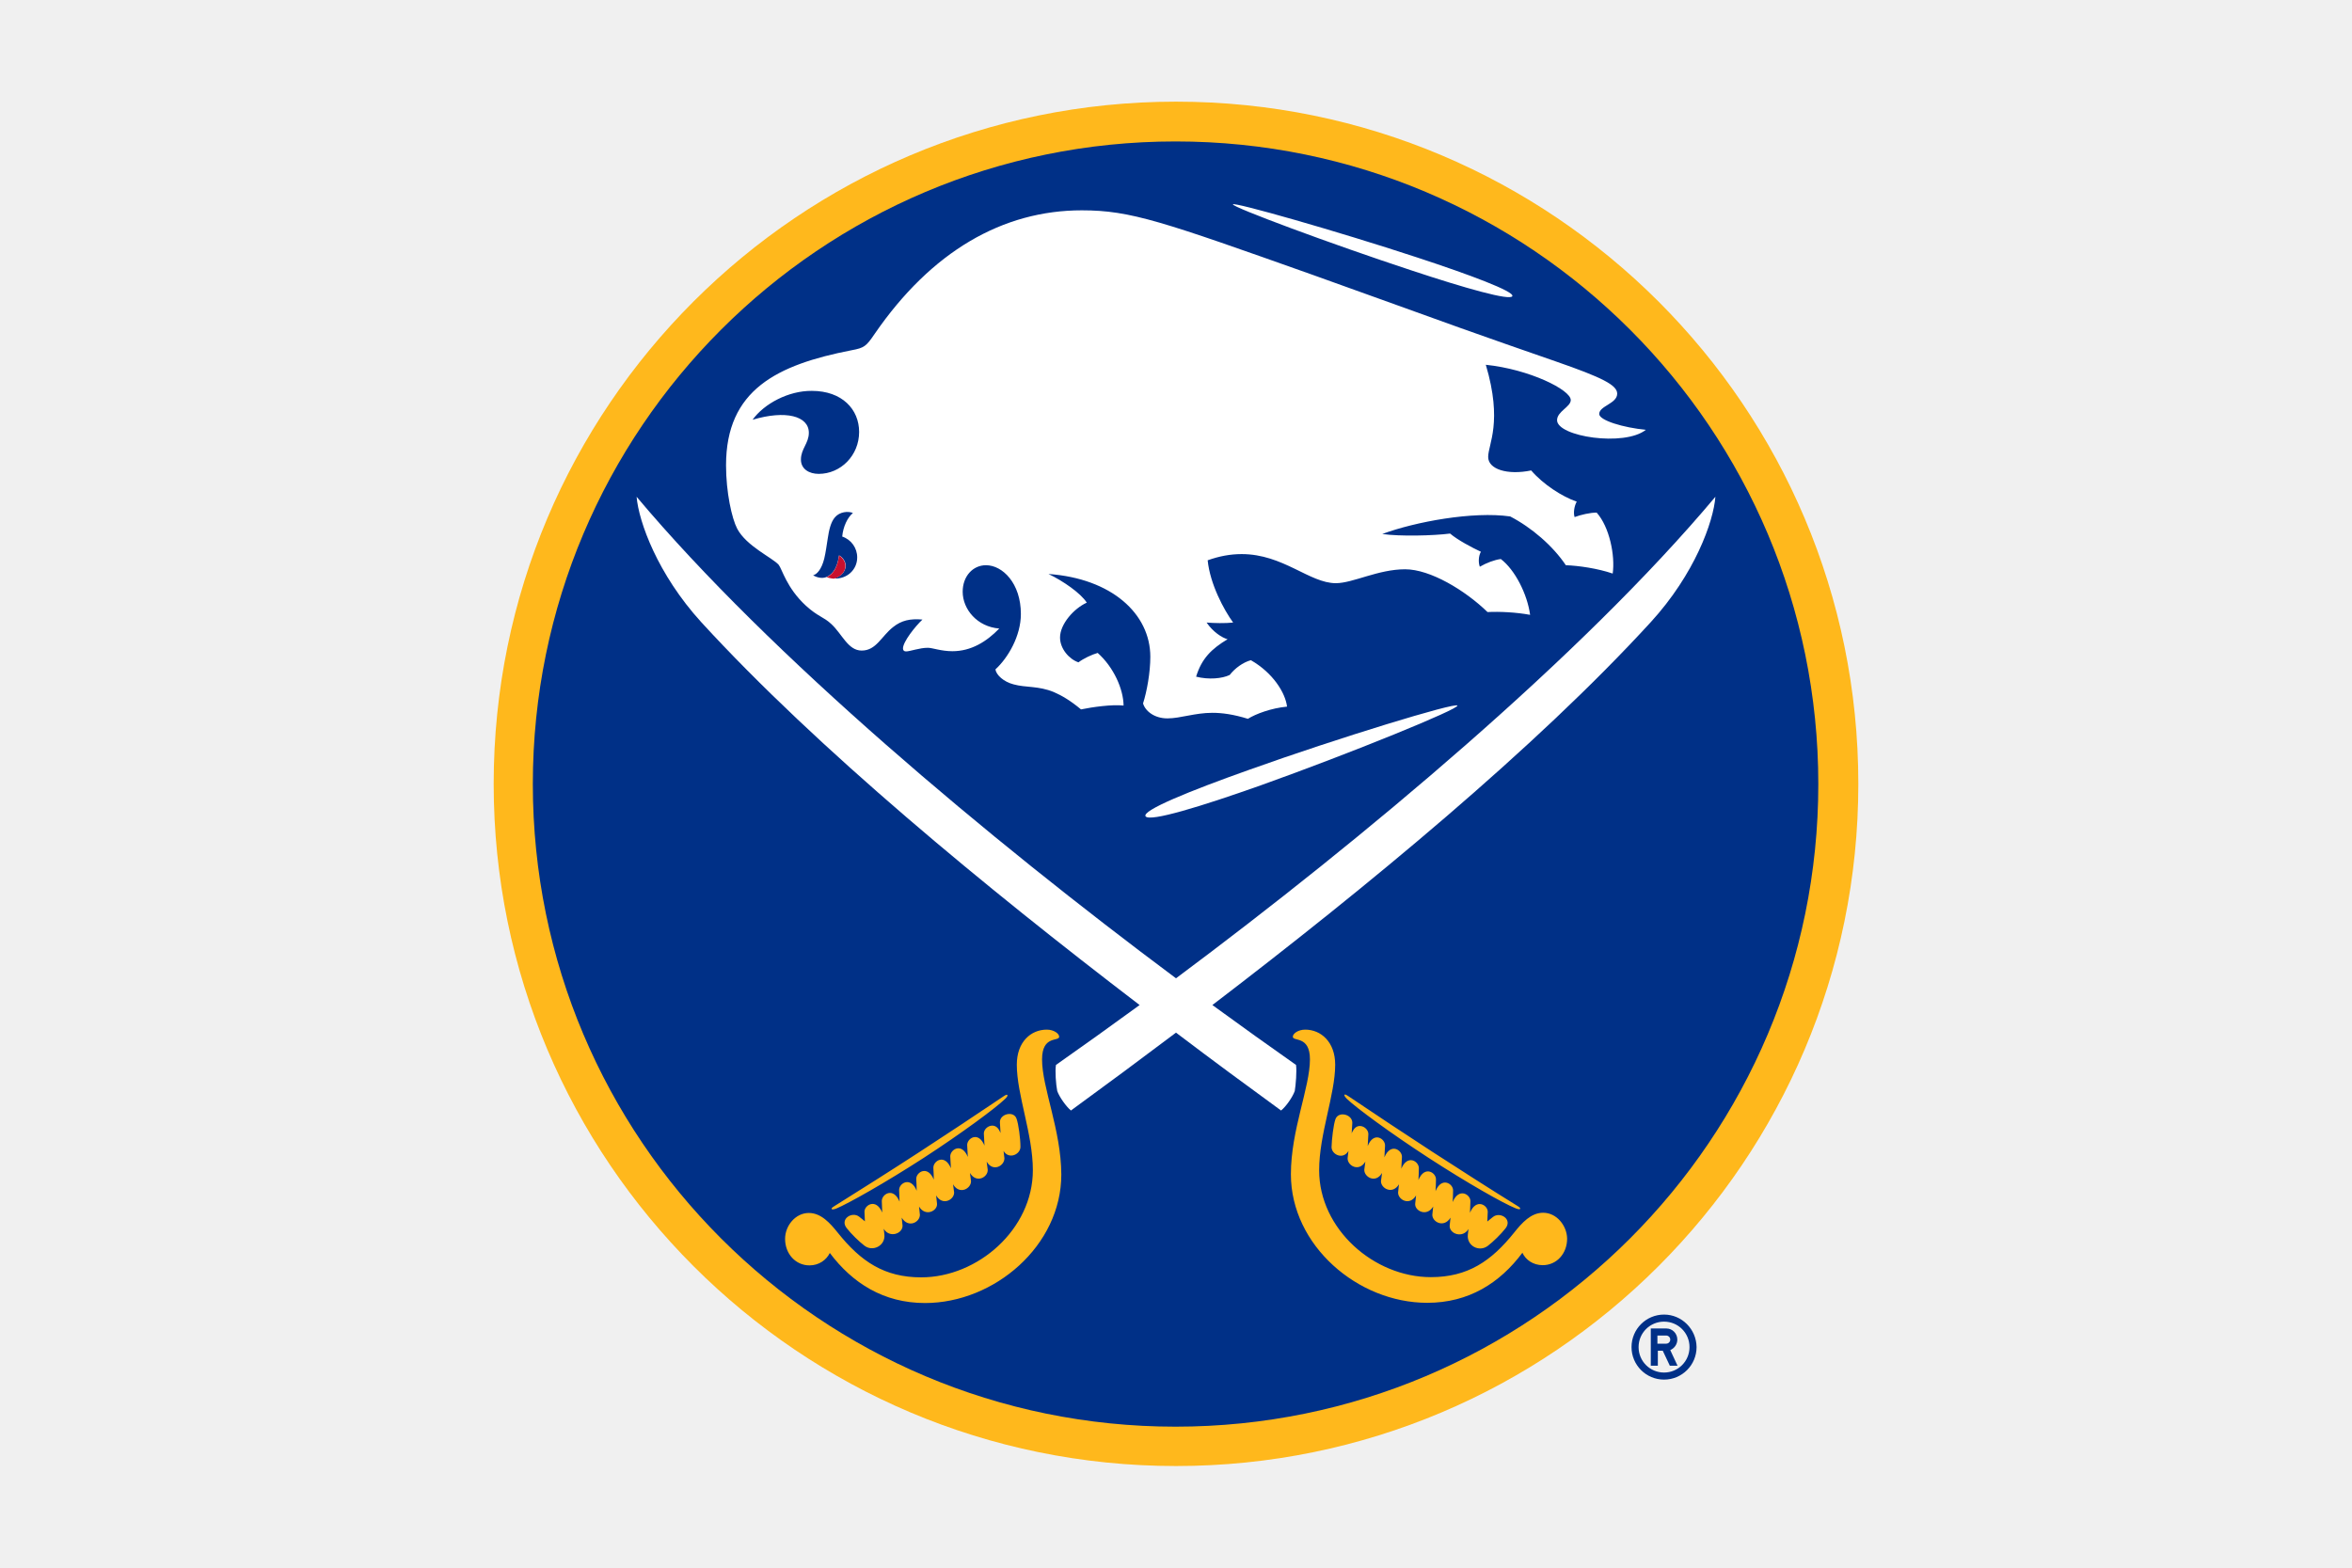
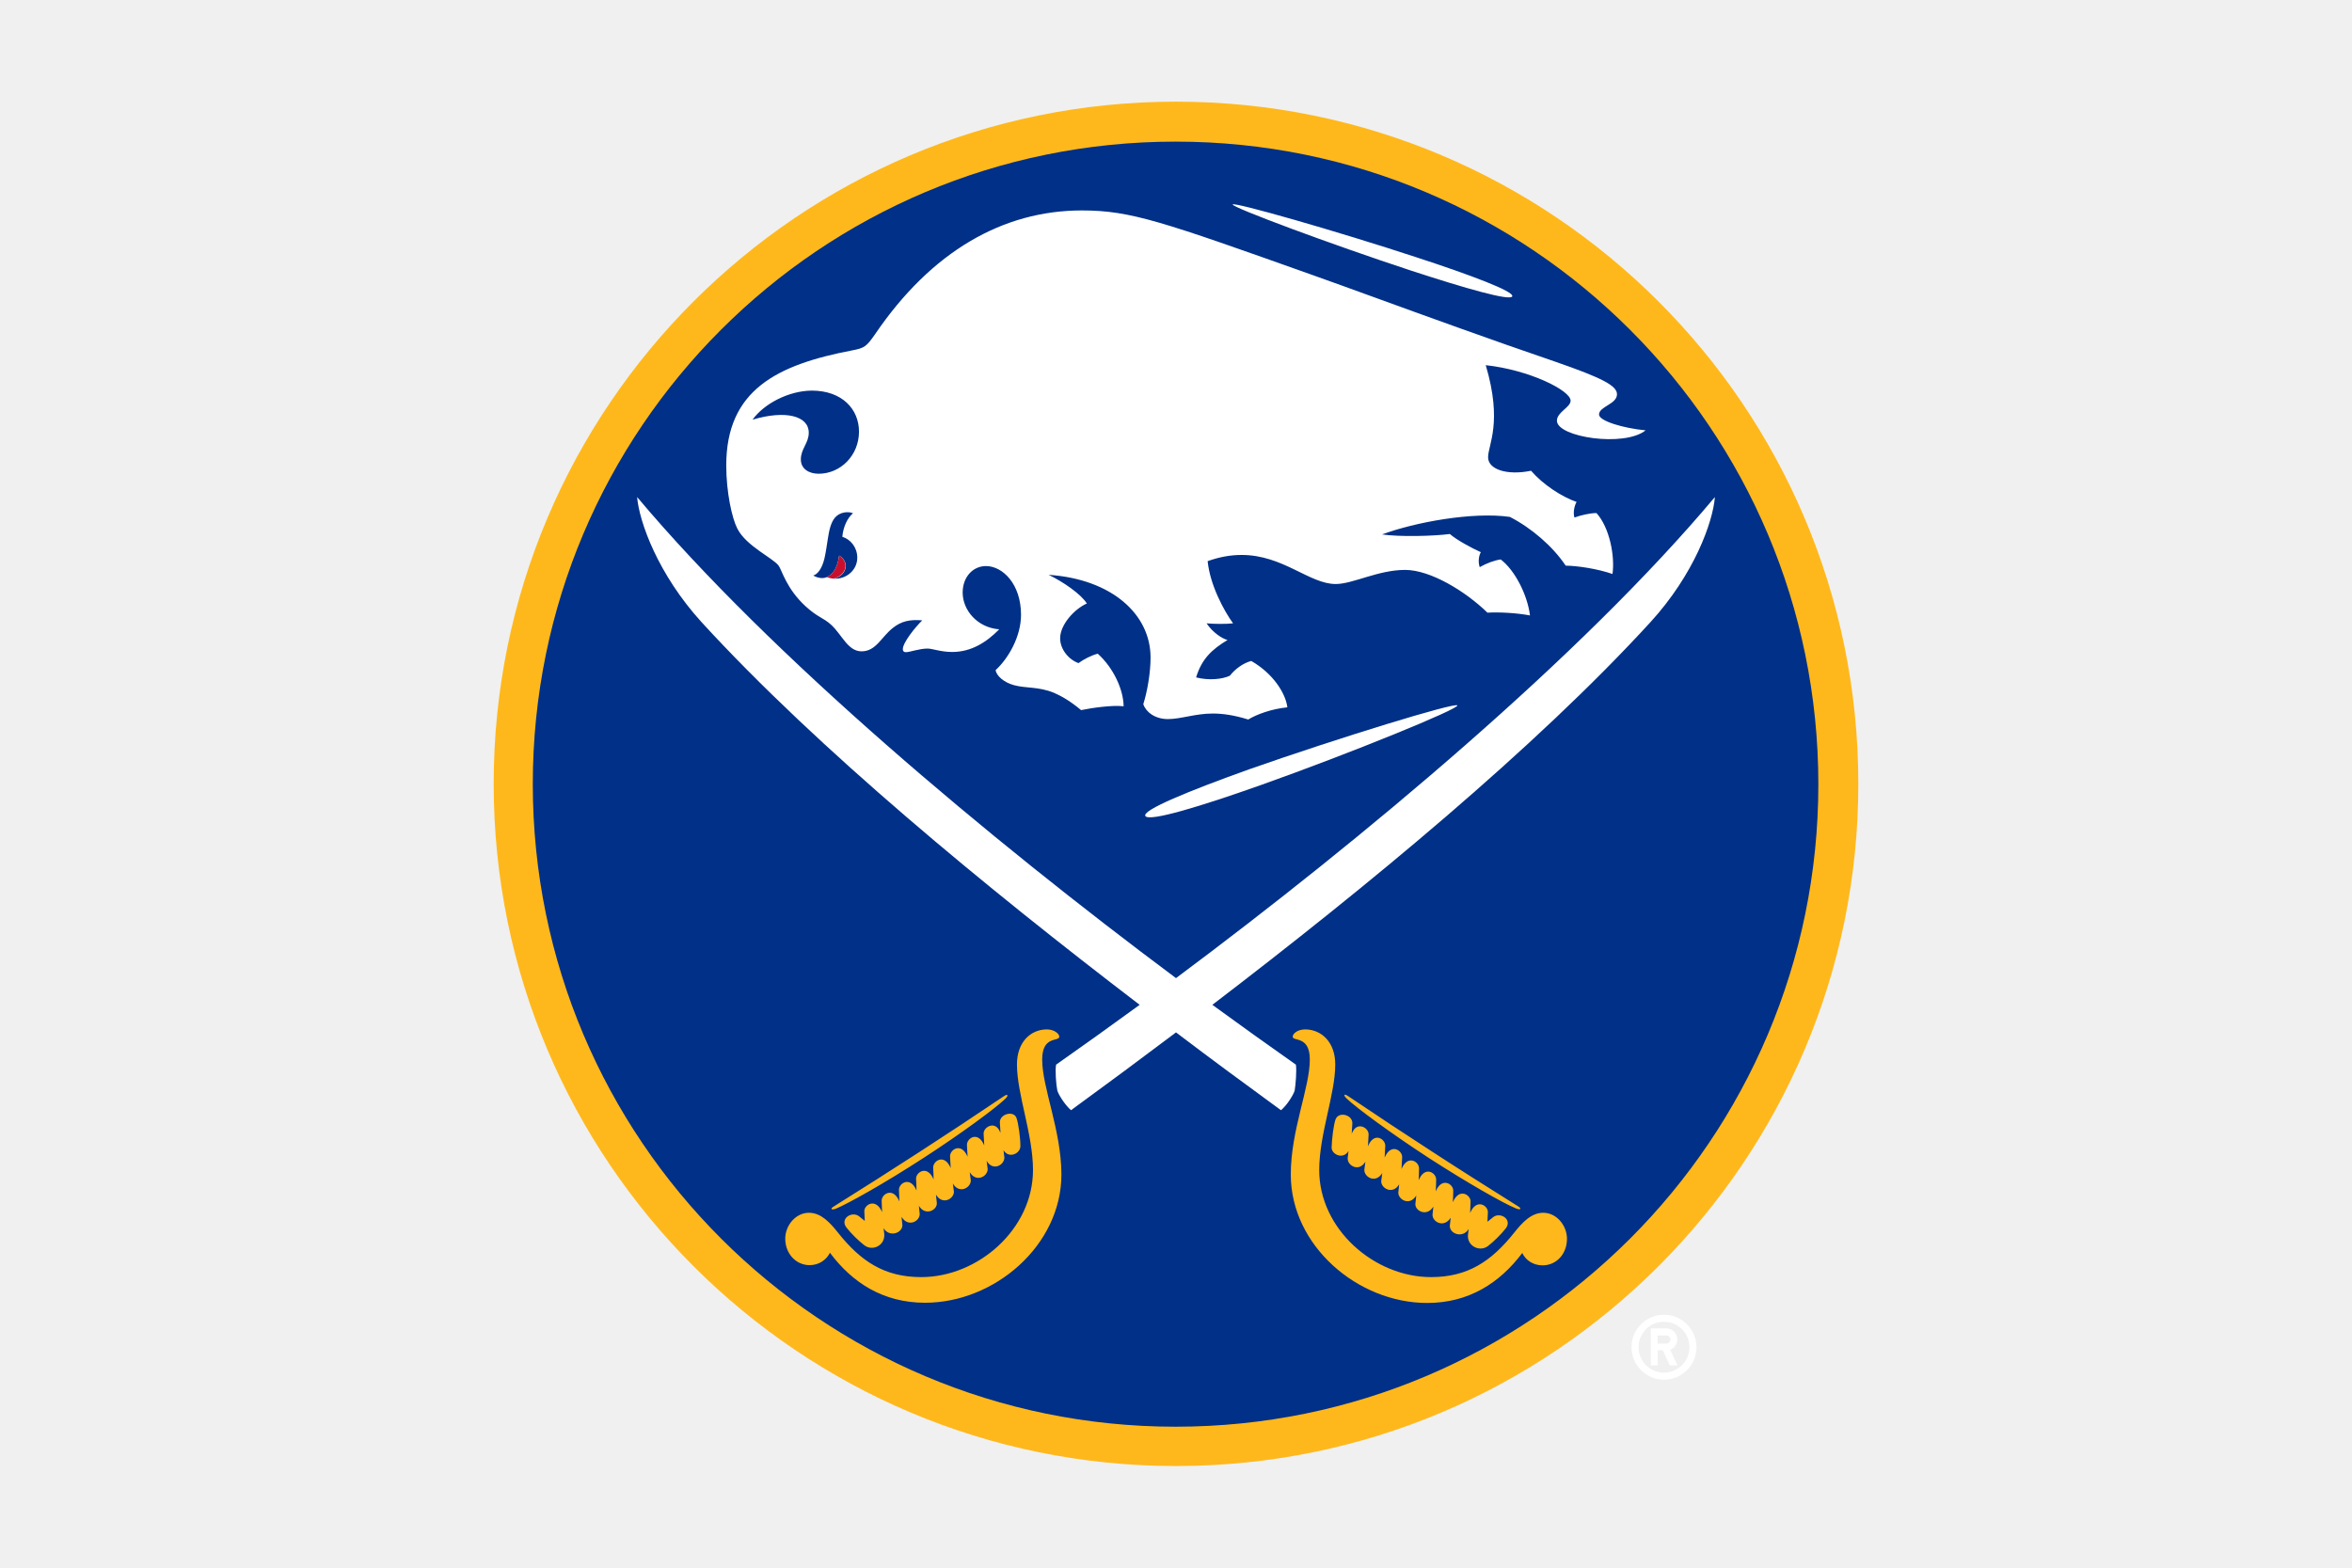
<svg xmlns="http://www.w3.org/2000/svg" viewBox="0 0 960 640">
-   <path fill="#ffb81c" d="M480 598.5c-153.791 0-278.5-124.709-278.5-278.5S326.209 41.5 480 41.5 758.5 166.209 758.5 320 633.791 598.5 480 598.5" />
-   <path fill="#003087" d="M479.825 582.43c-144.883 0-262.344-117.461-262.344-262.344S334.942 57.742 479.825 57.742s262.344 117.461 262.344 262.344S624.708 582.43 479.825 582.43" />
-   <path fill="#fff" d="M578.335 105.076c21.833 7.162 39.736 13.886 38.95 15.807-.786 2.009-19.3-3.231-41.133-10.479-32.924-10.829-73.446-25.938-72.922-26.986.35-1.048 42.182 10.83 75.105 21.658m16.506 182.96c.961 1.31-43.578 19.475-80.257 32.574-24.366 8.646-45.238 15.021-46.985 12.663-1.746-2.357 17.991-10.392 42.356-19.038 36.592-13.1 83.925-27.509 84.886-26.199m-293.957-72.223c-2.184-4.192-4.542-14.847-4.542-25.85 0-30.828 20.785-41.046 51.264-46.985 5.152-.96 5.938-1.572 9.432-6.724 23.142-33.623 52.224-50.39 84.536-50.39 19.999 0 33.012 4.628 94.056 26.286 16.506 5.851 36.243 13.1 60.696 21.833 11.702 4.192 24.54 8.646 38.6 13.536 19.126 6.638 25.152 9.694 25.152 13.188 0 4.104-7.336 4.977-7.336 8.296 0 2.62 9.868 5.589 19.038 6.463-8.733 6.986-36.242 2.794-36.242-3.93 0-3.581 5.589-5.415 5.589-8.21 0-4.191-16.942-12.575-34.671-14.409 6.987 23.492.961 32.4.961 37.64 0 4.978 7.772 7.51 17.553 5.502 4.891 5.676 12.576 10.654 18.602 12.75-.96 1.572-1.485 4.541-.873 6.288 2.532-.961 6.375-1.834 8.995-1.834 5.24 5.851 7.598 17.553 6.55 24.889-6.113-2.096-13.973-3.231-19.126-3.406-5.327-7.947-13.973-15.37-22.706-19.911-15.196-2.184-38.775 2.183-52.224 7.161 7.074 1.048 20.96.699 27.684-.175 3.056 2.62 8.995 5.764 12.576 7.423-1.048 1.834-1.048 4.542-.437 6.114 2.707-1.572 5.938-2.795 8.558-3.144 5.764 4.366 10.83 14.322 11.965 22.793-5.589-1.048-12.576-1.397-17.379-1.135-9.17-8.908-23.405-17.466-33.623-17.466-11.09 0-21.309 5.676-28.295 5.676-10.742 0-21.484-11.877-38.426-11.877-4.716 0-9.257.873-13.886 2.533.961 9.694 6.638 20.261 10.393 25.413-3.057.35-7.86.262-10.829 0 2.62 3.843 6.288 6.201 8.558 6.812-6.55 3.93-10.567 7.86-12.838 15.283 5.153 1.31 10.655.786 13.712-.699 2.095-2.707 5.414-5.152 8.645-6.025 8.995 5.152 14.061 13.274 14.76 18.95-6.463.612-12.75 2.97-15.982 4.978-5.939-1.834-10.567-2.445-14.497-2.445-7.162 0-13.013 2.271-18.34 2.271-5.415 0-9.082-3.057-9.956-6.114 1.572-4.89 2.97-12.663 2.97-19.038 0-17.553-15.807-31.963-41.57-33.797 6.026 2.882 13.187 7.86 15.632 11.702-5.24 2.358-10.916 8.734-10.916 14.235 0 4.542 3.668 8.821 7.51 10.131 2.096-1.572 5.415-3.144 7.86-3.843 6.55 5.851 10.48 14.759 10.567 21.484-4.716-.524-12.75.611-17.379 1.572-4.279-3.581-7.86-5.677-11.09-7.074-6.376-2.62-11.44-1.747-16.419-3.144-4.105-1.048-7.074-3.843-7.423-6.113 5.152-4.716 10.392-13.624 10.392-22.619 0-12.576-7.51-19.912-14.235-19.912-5.327 0-9.519 4.454-9.519 10.829 0 7.162 5.938 14.323 14.934 15.021-5.24 5.415-11.528 9.258-19.126 9.258-4.629 0-8.122-1.398-10.043-1.398-3.406 0-7.249 1.485-8.908 1.485-.786 0-1.223-.437-1.223-1.223 0-2.707 4.978-8.995 7.948-11.789-5.066-.437-8.559.349-11.965 3.056-4.803 3.755-6.899 9.607-12.838 9.607-5.589 0-7.947-6.725-12.4-10.83-3.145-2.969-5.415-2.969-10.393-7.51-7.86-7.249-9.694-14.934-11.09-16.68-2.534-2.882-13.188-7.598-16.943-14.759m48.992 11.789a8.95 8.95 0 0 0-6.113-8.558c.35-4.017 2.184-7.86 4.367-9.607-1.921-.873-5.415-.524-7.336 1.747-1.747 2.009-2.445 5.327-2.969 8.821-.437 2.707-.786 5.501-1.398 8.034-1.048 4.279-2.969 6.463-4.541 6.812 1.397.873 3.668 1.485 5.502.699 3.057-1.398 4.541-4.629 5.065-8.821 1.398.699 2.708 2.358 2.708 4.192 0 2.533-2.009 4.454-4.804 5.24 5.328.349 9.519-3.581 9.519-8.559m-42.705-56.241c13.449-4.017 22.969-1.572 22.969 5.327 0 4.279-3.232 6.55-3.232 10.917 0 3.93 3.406 5.851 7.249 5.851 8.995 0 16.505-7.511 16.505-17.117 0-9.17-6.899-16.768-19.3-16.768-9.519-.087-19.475 5.24-24.191 11.79" />
-   <path fill="#ffb81c" d="M629.861 495.099c-4.978 0-8.646 4.105-11.79 8.035-9.432 11.79-19.038 18.252-34.059 18.252-23.143 0-45.587-19.562-45.587-43.665 0-14.672 6.55-30.916 6.55-43.055 0-9.344-5.852-14.322-12.227-14.322-2.969 0-5.065 1.659-5.065 2.882 0 2.096 6.986-.612 6.986 9.257 0 11.528-7.772 28.819-7.772 46.897 0 29.081 27.335 52.486 55.63 52.486 16.942 0 29.605-8.034 38.863-20.436 1.309 2.882 4.366 5.066 8.296 5.066 5.677 0 9.956-4.716 9.956-10.829-.088-5.328-4.279-10.568-9.78-10.568m-80.083-46.46c3.755 3.581 17.553 13.799 33.273 24.016 15.72 10.218 30.653 18.689 35.544 20.611 1.048.436 1.747.524 1.834.262.175-.262.087-.524-1.223-1.31-11.004-6.812-22.968-14.497-34.583-22.008a2583 2583 0 0 1-34.147-22.619c-1.31-.873-1.572-.873-1.746-.611-.088.262.262.873 1.048 1.659m.611 21.222c-.087.436-.087.96-.175 1.484-.087.524-.087.961-.174 1.485-.088 3.057 4.628 5.764 7.248 1.397-.174 1.136-.262 2.184-.436 3.319-.088 2.969 4.628 5.764 7.248 1.31-.175 1.135-.262 2.183-.437 3.318-.087 2.97 4.716 5.677 7.336 1.31-.087 1.136-.262 2.184-.349 3.319-.087 2.969 4.716 5.677 7.336 1.223-.088 1.135-.262 2.183-.35 3.318-.349 2.969 4.716 5.589 7.336 1.223l-.349 3.318c-.087 2.97 4.716 5.59 7.423 1.223l-.349 3.319c-.088 3.318 5.327 5.24 7.685 1.31-.087.873-.175 1.397-.262 2.27-.524 4.629 4.629 7.249 8.122 4.629 2.27-1.747 5.327-4.716 7.248-7.161 2.97-3.756-2.27-6.987-5.152-4.629-.786.611-1.485 1.223-2.271 1.834.087-1.31.087-2.62.175-3.93.087-2.707-4.716-5.764-7.249.349.088-1.571.088-3.143.175-4.715.087-2.708-4.716-5.764-7.249.349.088-1.572.175-3.144.175-4.716.087-2.795-4.716-5.764-7.161.262.087-1.572.175-3.144.175-4.803.087-2.708-4.629-5.851-7.162.262.088-1.572.175-3.144.175-4.803.087-2.795-4.628-5.852-7.16.174.086-1.572.174-3.231.261-4.803.087-2.795-4.629-5.939-7.16.175.086-1.572.173-3.232.261-4.804.087-2.794-4.629-5.938-7.074.175.087-1.572.175-3.231.262-4.803.087-2.707-4.192-5.153-6.2-1.572a5.3 5.3 0 0 0-.612 1.223c.087-1.398.175-2.882.262-4.28.087-3.493-5.677-4.978-6.899-1.484-.786 2.27-1.485 8.034-1.572 11.353 0 3.056 4.716 5.327 6.9 1.572M425.33 432.483c0-9.956 6.987-7.161 6.987-9.257 0-1.223-2.096-2.882-5.065-2.882-6.463 0-12.227 4.978-12.227 14.322 0 12.227 6.55 28.383 6.55 43.055 0 24.103-22.444 43.753-45.587 43.753-15.021 0-24.627-6.463-34.059-18.253-3.144-3.93-6.812-8.034-11.79-8.034-5.502 0-9.694 5.24-9.694 10.567 0 6.113 4.28 10.829 9.956 10.829 3.843 0 6.899-2.183 8.297-5.065 9.257 12.314 21.92 20.435 38.862 20.435 28.295 0 55.63-23.404 55.63-52.486-.087-18.165-7.86-35.369-7.86-46.984m-83.925 60.87c4.803-2.009 19.737-10.393 35.544-20.61 15.719-10.218 29.518-20.436 33.273-24.104.873-.786 1.135-1.397.961-1.572-.175-.262-.437-.262-1.747.612a2593 2593 0 0 1-34.147 22.618c-11.527 7.511-23.579 15.109-34.583 22.008-1.31.786-1.397 1.048-1.222 1.31.174.174.873.174 1.921-.262m66.721-35.107c.087 1.397.175 2.882.262 4.279l-.611-1.223c-2.096-3.58-6.375-1.048-6.201 1.572.088 1.572.175 3.231.262 4.803-2.532-6.113-7.161-2.882-7.074-.174.088 1.572.175 3.231.262 4.803-2.532-6.113-7.248-2.969-7.161-.175.088 1.572.175 3.232.262 4.804-2.532-6.114-7.248-2.97-7.161-.175.087 1.572.175 3.144.175 4.803-2.533-6.113-7.249-2.969-7.161-.262.087 1.572.174 3.144.174 4.803-2.445-6.026-7.248-3.056-7.161-.262.087 1.572.087 3.144.175 4.716-2.533-6.113-7.249-3.056-7.249-.262.087 1.572.087 3.144.175 4.716-2.533-6.026-7.249-3.056-7.249-.349.088 1.31.088 2.62.175 3.93-.786-.612-1.485-1.223-2.271-1.834-2.882-2.358-8.121.873-5.152 4.628 1.921 2.446 4.978 5.415 7.248 7.162 3.406 2.619 8.646-.001 8.122-4.629-.087-.873-.175-1.397-.262-2.271 2.358 3.93 7.773 2.009 7.685-1.31-.087-1.048-.262-2.183-.349-3.231 2.707 4.454 7.51 1.834 7.423-1.223l-.349-3.318c2.62 4.366 7.685 1.746 7.336-1.223-.088-1.135-.262-2.183-.35-3.318 2.62 4.454 7.423 1.746 7.336-1.223l-.436-3.319c2.619 4.454 7.423 1.747 7.335-1.31-.174-1.135-.262-2.183-.436-3.318 2.707 4.454 7.423 1.659 7.248-1.31-.174-1.135-.262-2.183-.436-3.319 2.619 4.454 7.335 1.66 7.248-1.397l-.175-1.485c-.087-.524-.087-.96-.174-1.484 2.183 3.668 6.986 1.397 6.899-1.747 0-3.319-.786-9.17-1.572-11.353-1.135-3.493-6.987-2.009-6.812 1.485" />
-   <path fill="#fff" d="M480 399.386c-76.59-57.115-165.668-131.696-220.163-196.583.874 10.218 8.559 31.614 26.375 51.176 47.246 51.613 116.063 108.291 178.942 156.323-11.877 8.646-23.318 16.855-34.147 24.453-.437 2.445 0 8.122.524 10.654.873 2.446 3.668 6.376 5.589 7.948A3270 3270 0 0 0 480 421.568c14.846 11.266 29.343 21.92 42.88 31.789 2.008-1.572 4.716-5.502 5.589-7.948.437-2.532.873-8.121.524-10.654-10.829-7.598-22.27-15.807-34.147-24.453 62.879-48.032 131.696-104.71 178.942-156.323 17.903-19.562 25.589-40.958 26.375-51.176C645.668 267.777 556.59 342.271 480 399.386" />
-   <path fill="#c8102e" d="M340.357 236.25c2.707-.786 4.716-2.707 4.716-5.24 0-1.834-1.31-3.493-2.62-4.192-.524 4.192-2.009 7.424-5.065 8.821.524.174 1.659.524 2.969.611" />
-   <path fill="#003087" d="M679.203 536.668c-7.336 0-13.274 5.939-13.274 13.274s5.938 13.275 13.274 13.275 13.274-5.939 13.274-13.275c-.087-7.335-6.025-13.274-13.274-13.274m0 23.667c-5.764 0-10.392-4.629-10.392-10.393s4.628-10.392 10.392-10.392 10.393 4.628 10.393 10.392-4.629 10.393-10.393 10.393m5.415-13.449c0-2.533-2.009-4.541-4.454-4.541h-6.375v15.195h2.881v-6.113h2.009l2.882 6.113h3.144l-2.969-6.375c1.659-.699 2.882-2.358 2.882-4.279m-4.542 1.659h-3.58v-3.319h3.58c.874 0 1.66.699 1.66 1.66 0 .873-.699 1.659-1.66 1.659" />
+   <path fill="#ffb81c" d="M480 598.5c-153.821 0-278.5-124.679-278.5-278.5S326.179 41.5 480 41.5 758.5 166.179 758.5 320 633.821 598.5 480 598.5" />
+   <path fill="#003087" d="M479.826 582.447c-144.922 0-262.359-117.438-262.359-262.359S334.904 57.816 479.826 57.816s262.359 117.438 262.359 262.359-117.438 262.272-262.359 262.272" />
+   <path fill="#fff" d="M578.33 105.105c21.9 7.155 39.786 13.873 38.913 15.88-.785 2.006-19.282-3.316-41.182-10.47-32.893-10.819-73.376-25.913-72.94-27.047s42.316 10.818 75.209 21.637m16.49 182.875c.96 1.309-43.625 19.544-80.269 32.544-24.343 8.638-45.283 15.007-47.028 12.651s17.974-10.382 42.316-19.107c36.732-12.913 84.021-27.397 84.981-26.088m-293.856-72.155c-2.181-4.188-4.537-14.833-4.537-25.826 0-30.799 20.766-41.094 51.303-46.94 5.148-.96 5.933-1.571 9.51-6.718 22.947-33.679 52.088-50.43 84.37-50.43 19.98 0 32.98 4.624 94.055 26.349 16.49 5.846 36.209 13.174 60.638 21.899 11.692 4.188 24.517 8.725 38.565 13.524 19.107 6.631 25.127 9.772 25.127 13.262 0 4.101-7.329 4.973-7.329 8.289 0 2.617 9.86 5.584 19.021 6.456-8.725 6.98-36.209 2.792-36.209-3.926 0-3.577 5.584-5.41 5.584-8.202 0-4.188-16.926-12.563-34.638-14.483 6.98 23.47.96 32.457.96 37.605 0 4.973 7.765 7.503 17.537 5.496 4.886 5.671 12.564 10.645 18.584 12.739-.959 1.57-1.483 4.537-.872 6.369 2.53-.96 6.369-1.832 8.986-1.832 5.323 5.845 7.591 17.537 6.544 24.866-6.107-2.094-13.96-3.316-19.107-3.403-5.323-7.94-13.96-15.356-22.773-19.893-15.181-2.181-38.826 2.181-52.175 7.155 7.068 1.047 21.027.698 27.658-.175 3.054 2.618 8.987 5.758 12.652 7.416-1.047 1.832-1.047 4.537-.437 6.108 2.705-1.571 6.021-2.792 8.551-3.141 5.758 4.362 10.906 14.396 11.953 22.859-5.584-1.047-12.564-1.396-17.363-1.134-9.161-8.9-23.383-17.45-33.591-17.45-11.08 0-21.289 5.758-28.356 5.758-10.731 0-21.463-11.866-38.39-11.866-4.711 0-9.248.873-13.872 2.531.96 9.684 6.631 20.242 10.383 25.389-3.054.349-7.853.262-10.819 0 2.617 3.839 6.282 6.195 8.55 6.806-6.544 3.926-10.557 7.852-12.826 15.268 5.148 1.309 10.645.786 13.786-.698 2.094-2.704 5.409-5.147 8.725-6.02 8.986 5.148 14.047 13.262 14.745 18.933-6.457.611-12.739 2.967-15.967 4.973-5.933-1.832-10.557-2.442-14.483-2.442-7.155 0-13 2.268-18.323 2.268-5.409 0-9.073-3.054-10.033-6.107 1.57-4.886 2.966-12.652 2.966-19.021 0-17.624-15.792-32.02-41.618-33.765 6.021 2.879 13.175 7.852 15.618 11.691-5.235 2.356-10.906 8.725-10.906 14.222 0 4.624 3.664 8.812 7.503 10.121 2.094-1.571 5.41-3.229 7.853-3.839 6.543 5.933 10.47 14.745 10.557 21.463-4.712-.523-12.739.611-17.363 1.571-4.275-3.578-7.852-5.672-11.08-7.068-6.37-2.617-11.43-1.745-16.403-3.141-4.101-1.134-7.068-3.839-7.417-6.107 5.148-4.712 10.383-13.611 10.383-22.598 0-12.564-7.503-19.893-14.309-19.893-5.322 0-9.51 4.45-9.51 10.819 0 7.155 5.933 14.309 14.92 15.007-5.323 5.41-11.517 9.249-19.195 9.249-4.624 0-8.114-1.396-10.034-1.396-3.403 0-7.242 1.483-8.899 1.483-.786 0-1.222-.436-1.222-1.222 0-2.704 5.061-8.986 7.94-11.778-5.061-.436-8.551.349-11.953 3.054-4.799 3.751-6.893 9.597-12.826 9.597-5.584 0-7.94-6.718-12.389-10.819-3.229-2.966-5.41-2.966-10.383-7.503-7.94-7.242-9.772-14.92-11.081-16.665-2.443-3.228-13.174-7.94-16.839-15.094m48.947 11.866c0-4.188-2.705-7.504-6.107-8.551.349-4.1 2.181-7.852 4.362-9.597-1.919-.873-5.409-.524-7.329 1.745-1.745 2.007-2.443 5.322-2.966 8.812-.437 2.705-.786 5.497-1.396 8.027-1.047 4.275-2.967 6.456-4.537 6.805 1.396.873 3.664 1.484 5.496.698 3.054-1.396 4.537-4.624 5.061-8.812 1.396.698 2.705 2.356 2.705 4.188 0 2.53-2.007 4.537-4.799 5.235 5.235.262 9.51-3.664 9.51-8.55m-42.752-56.363c13.436-4.014 22.947-1.571 22.947 5.322 0 4.275-3.229 6.544-3.229 10.906 0 3.926 3.403 5.846 7.242 5.846 8.987 0 16.49-7.504 16.49-17.188 0-9.162-6.893-16.752-19.282-16.752-9.423.087-19.457 5.322-24.168 11.866" />
+   <path fill="#ffb81c" d="M629.895 495.11c-4.974 0-8.638 4.101-11.779 8.027-9.423 11.866-19.108 18.235-34.027 18.235-23.121 0-45.632-19.544-45.632-43.712 0-14.658 6.544-30.886 6.544-43.101 0-9.336-5.846-14.309-12.302-14.309-2.967 0-5.061 1.658-5.061 2.966 0 2.094 6.98-.61 6.98 9.336 0 11.604-7.765 28.792-7.765 46.94 0 29.054 27.309 52.437 55.665 52.437 16.927 0 29.578-8.114 38.826-20.416 1.309 2.879 4.363 5.06 8.289 5.06 5.671 0 9.946-4.711 9.946-10.819 0-5.409-4.188-10.644-9.684-10.644M549.8 448.606c3.751 3.577 17.537 13.785 33.329 24.081 15.792 10.208 30.712 18.671 35.51 20.591 1.047.436 1.745.523 1.833.261.174-.261.087-.523-1.222-1.308-10.993-6.893-23.034-14.484-34.551-21.987a2132 2132 0 0 1-34.201-22.598c-1.31-.872-1.571-.872-1.745-.61-.088.261.174.785 1.047 1.57Zm.61 21.289c-.087.436-.087.96-.174 1.483s-.087.96-.175 1.483c-.087 3.054 4.625 5.759 7.242 1.396-.174 1.135-.262 2.182-.436 3.316-.087 2.966 4.624 5.758 7.329 1.309-.175 1.134-.262 2.181-.436 3.315-.088 2.967 4.711 5.671 7.329 1.309-.088 1.134-.262 2.181-.35 3.315-.087 2.967 4.712 5.671 7.329 1.222-.087 1.134-.261 2.181-.349 3.315-.349 2.967 4.712 5.584 7.329 1.222l-.349 3.315c-.087 2.967 4.712 5.584 7.417 1.222l-.349 3.315c-.088 3.316 5.322 5.235 7.678 1.309-.088.872-.175 1.396-.262 2.268-.524 4.625 4.711 7.242 8.114 4.712 2.268-1.745 5.322-4.712 7.242-7.155 2.966-3.751-2.269-6.98-5.148-4.624-.785.611-1.483 1.222-2.269 1.832.088-1.308.088-2.617.175-3.926.087-2.704-4.712-5.758-7.242.349.087-1.57.088-3.141.175-4.711.087-2.705-4.712-5.759-7.242.349.087-1.571.175-3.141.175-4.712.087-2.792-4.712-5.758-7.155.262.087-1.57.175-3.141.175-4.799.087-2.792-4.625-5.845-7.155.262.087-1.57.175-3.141.175-4.799.087-2.792-4.625-5.845-7.155.175.087-1.571.175-3.228.262-4.799.087-2.792-4.624-5.933-7.154.175.087-1.571.174-3.229.261-4.799.088-2.792-4.624-5.933-7.067.174.087-1.57.175-3.228.262-4.798.087-2.705-4.188-5.148-6.282-1.571-.175.349-.436.698-.61 1.222.086-1.396.174-2.88.261-4.276.087-3.49-5.67-4.973-6.893-1.483-.785 2.269-1.483 8.027-1.57 11.343-.088 2.879 4.711 5.147 6.892 1.483m-125.028-37.343c0-9.946 6.98-7.154 6.98-9.336 0-1.221-2.094-2.966-5.06-2.966-6.457 0-12.215 4.973-12.215 14.309 0 12.215 6.543 28.443 6.543 43.101 0 24.168-22.423 43.712-45.631 43.712-15.007 0-24.692-6.456-34.027-18.235-3.141-3.926-6.806-8.027-11.779-8.027-5.497 0-9.685 5.235-9.685 10.557 0 6.108 4.363 10.819 9.947 10.819 3.839 0 6.892-2.181 8.288-5.06 9.249 12.389 21.9 20.416 38.826 20.416 28.356 0 55.665-23.383 55.665-52.437-.087-18.061-7.852-35.336-7.852-46.853m-84.021 60.813c4.799-2.007 19.805-10.383 35.51-20.591 15.793-10.208 29.491-20.416 33.33-24.081.872-.785 1.134-1.396.959-1.57-.174-.262-.436-.262-1.745.611a2132 2132 0 0 1-34.201 22.597c-11.605 7.504-23.645 15.182-34.551 21.987-1.309.785-1.396 1.047-1.222 1.309.262.174.873.174 1.92-.262m66.746-35.162c.087 1.396.174 2.88.261 4.276l-.61-1.222c-2.094-3.577-6.37-1.047-6.282 1.571.087 1.57.174 3.228.261 4.798-2.53-6.107-7.154-2.966-7.067-.174.088 1.57.175 3.228.262 4.799-2.53-6.108-7.242-2.967-7.154-.175.087 1.571.174 3.228.261 4.799-2.53-6.108-7.241-2.967-7.154-.175.087 1.571.174 3.141.174 4.799-2.53-6.107-7.241-2.966-7.154-.262.087 1.571.174 3.141.174 4.799-2.443-6.02-7.241-3.054-7.154-.262.087 1.571.087 3.141.174 4.712-2.53-6.108-7.241-3.054-7.241-.349.087 1.57.087 3.141.174 4.711-2.53-6.02-7.329-3.054-7.241-.349.087 1.309.087 2.618.174 3.926-.785-.61-1.483-1.221-2.268-1.832-2.88-2.356-8.115.873-5.148 4.624 1.919 2.443 4.973 5.41 7.242 7.155 3.402 2.617 8.637 0 8.114-4.712-.088-.872-.175-1.396-.262-2.268 2.356 3.926 7.765 2.007 7.678-1.309-.087-1.134-.262-2.181-.349-3.315 2.705 4.449 7.503 1.832 7.416-1.222l-.349-3.315c2.618 4.449 7.678 1.745 7.329-1.222-.087-1.134-.262-2.181-.349-3.315 2.618 4.45 7.416 1.745 7.329-1.222l-.436-3.315c2.617 4.45 7.416 1.745 7.329-1.309-.175-1.134-.262-2.181-.437-3.315 2.705 4.449 7.417 1.657 7.329-1.309-.174-1.134-.261-2.181-.436-3.316 2.618 4.45 7.329 1.658 7.242-1.396l-.175-1.483c-.087-.523-.087-.96-.174-1.483 2.181 3.664 6.98 1.396 6.893-1.745 0-3.316-.786-9.161-1.571-11.343-1.047-3.228-6.893-1.744-6.805 1.745" />
+   <path fill="#c8102e" d="M340.314 236.239c2.705-.785 4.799-2.792 4.799-5.235 0-1.832-1.309-3.49-2.618-4.188-.523 4.188-2.007 7.417-5.06 8.813.523.174 1.657.523 2.879.61" />
+   <path fill="#fff" d="M480 399.31c-76.518-57.061-165.512-131.572-219.956-196.398.873 10.208 8.551 31.584 26.35 51.128 47.202 51.565 115.954 108.189 178.774 156.177-11.866 8.637-23.296 16.839-34.115 24.429-.436 2.443 0 8.115.524 10.645.872 2.443 3.664 6.369 5.584 7.94A3282 3282 0 0 0 480 421.472c14.833 11.255 29.316 21.899 42.84 31.759 2.006-1.571 4.711-5.497 5.584-7.94.436-2.53.872-8.114.523-10.645-10.819-7.59-22.249-15.792-34.114-24.429 62.819-47.988 131.572-104.612 178.774-156.177 17.886-19.544 25.564-40.92 26.349-51.128C645.512 267.826 556.518 342.249 480 399.31m199.19 137.418c-7.329 0-13.262 5.933-13.262 13.262s5.933 13.262 13.262 13.262 13.262-5.933 13.262-13.262c-.087-7.329-5.933-13.262-13.262-13.262m0 23.645c-5.758 0-10.382-4.624-10.382-10.383s4.624-10.383 10.382-10.383 10.383 4.625 10.383 10.383c0 5.671-4.624 10.383-10.383 10.383m5.41-13.524c0-2.53-2.007-4.537-4.45-4.537h-6.369v15.094h2.879v-6.194h2.007l2.879 6.194h3.141l-2.966-6.369c1.657-.611 2.879-2.268 2.879-4.188m-4.45 1.658h-3.577v-3.316h3.577c.873 0 1.658.698 1.658 1.658-.087.96-.785 1.658-1.658 1.658" />
</svg>
